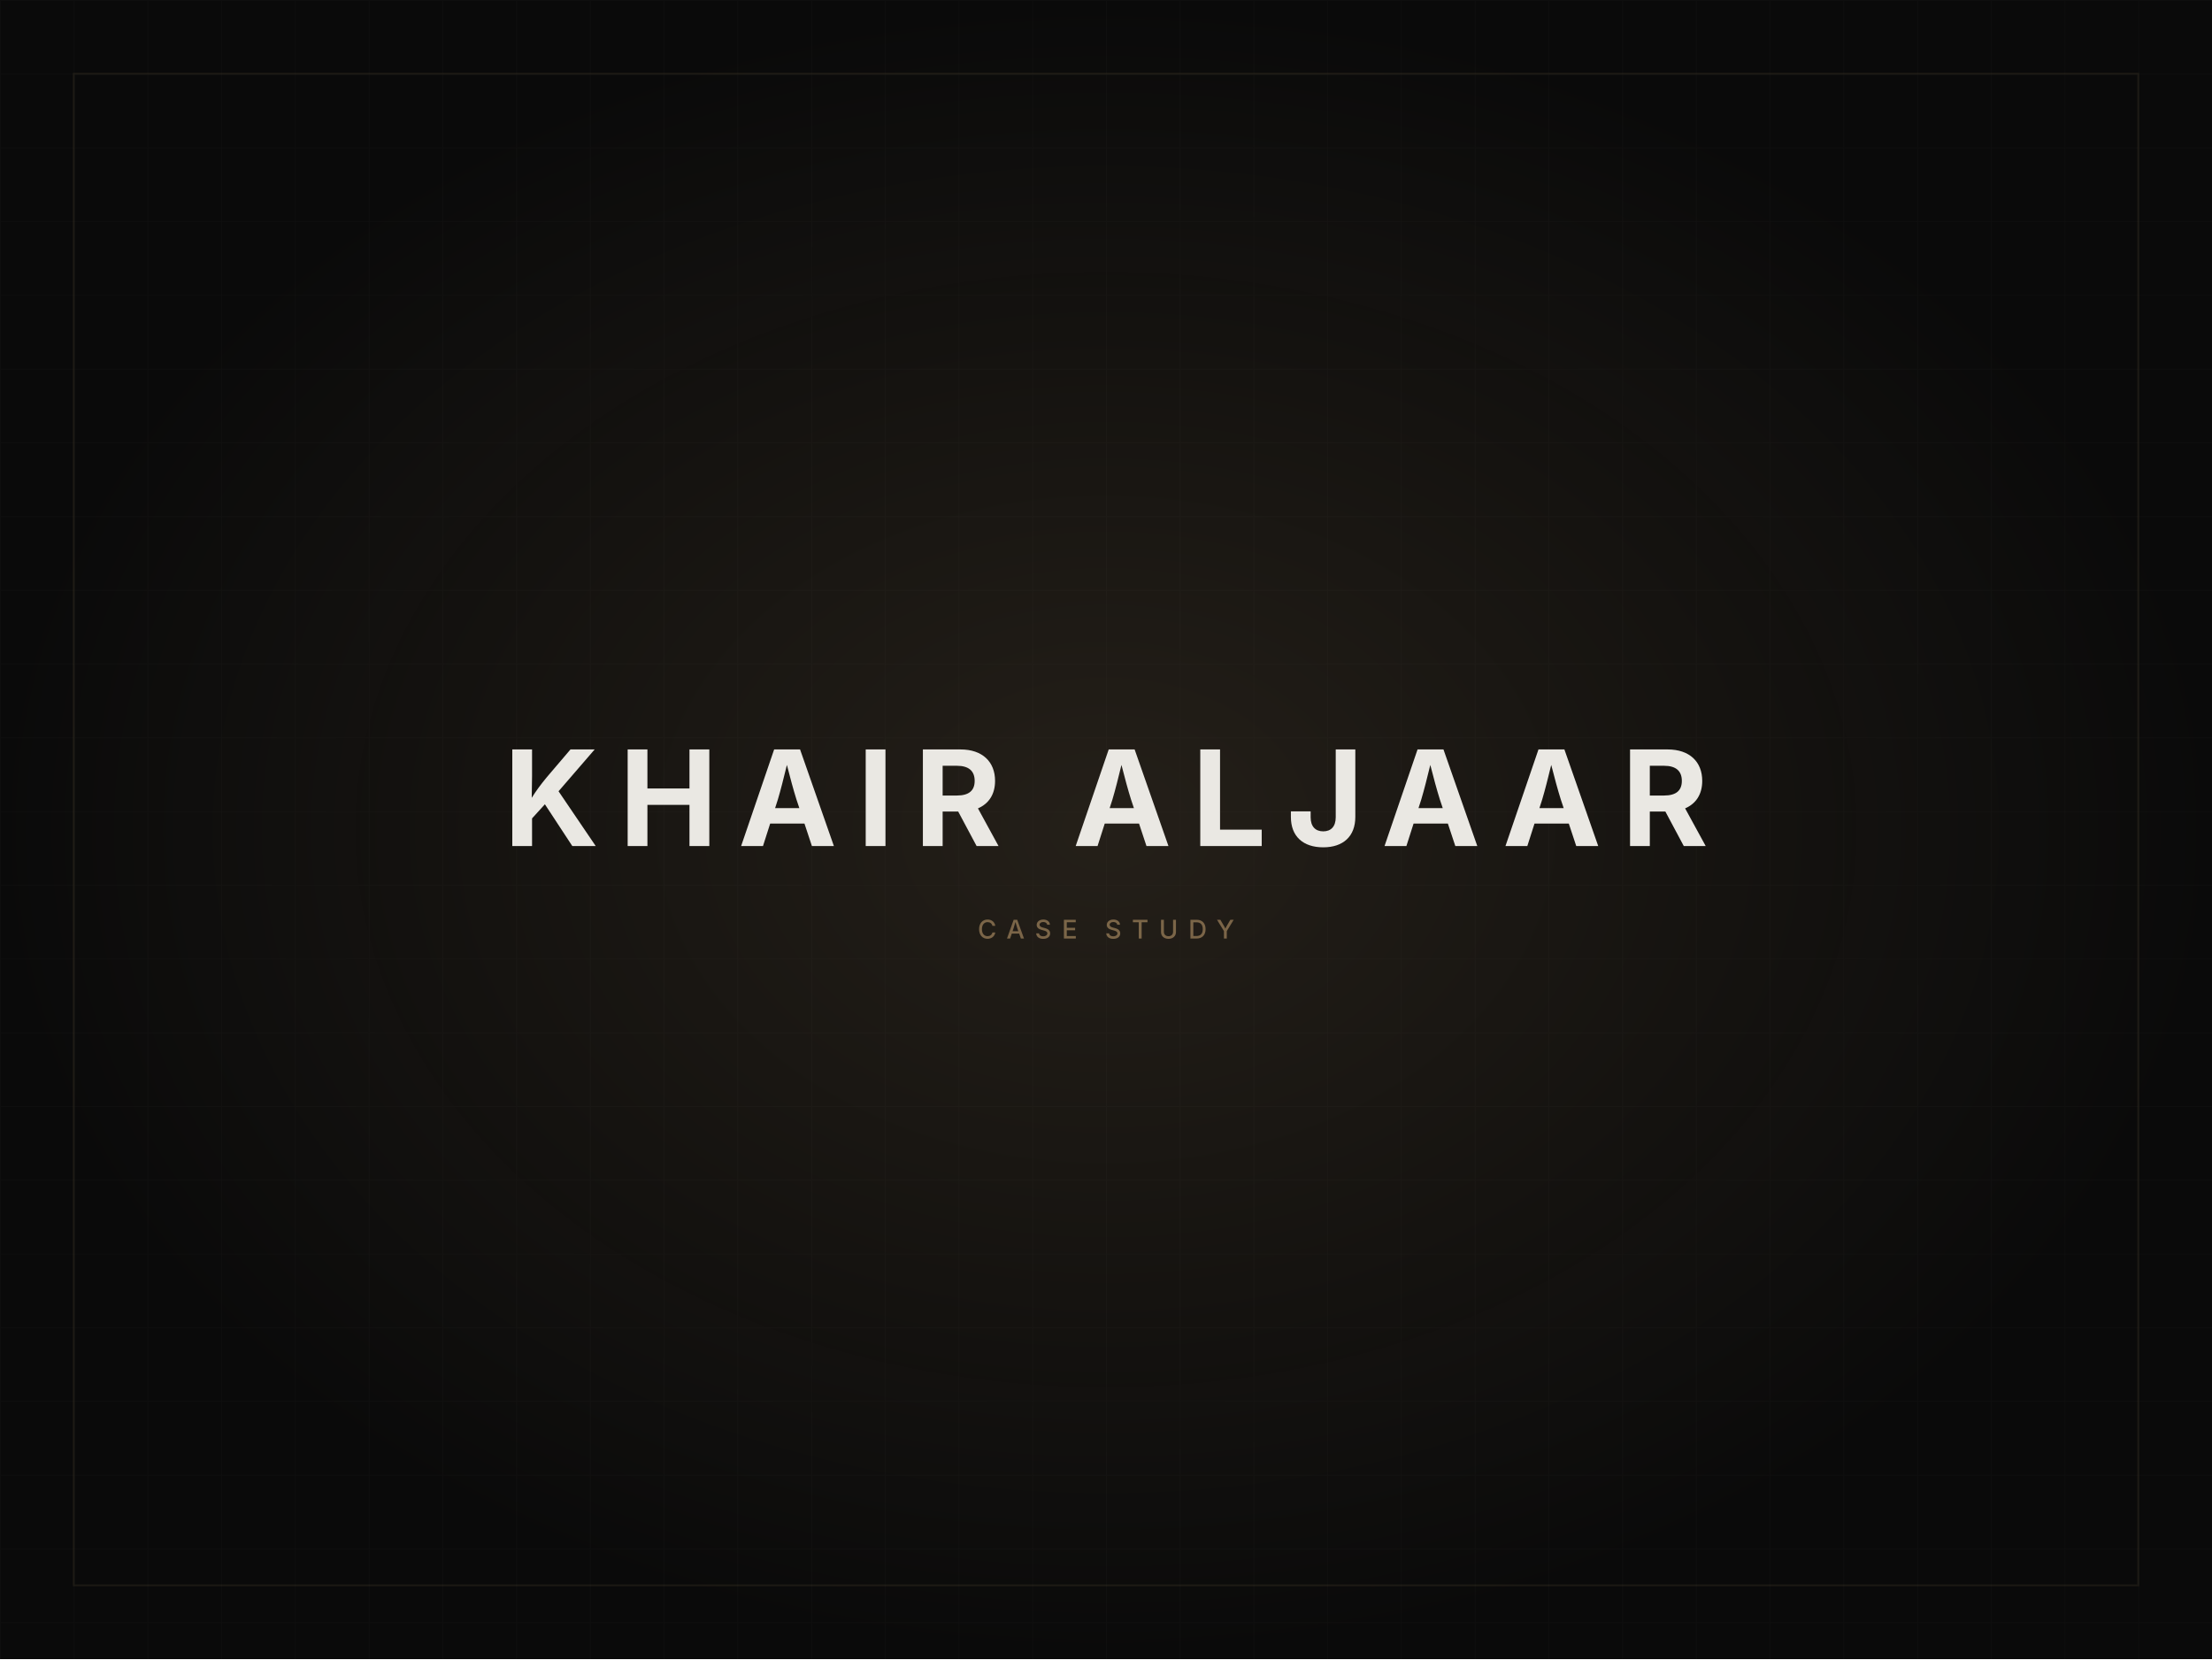
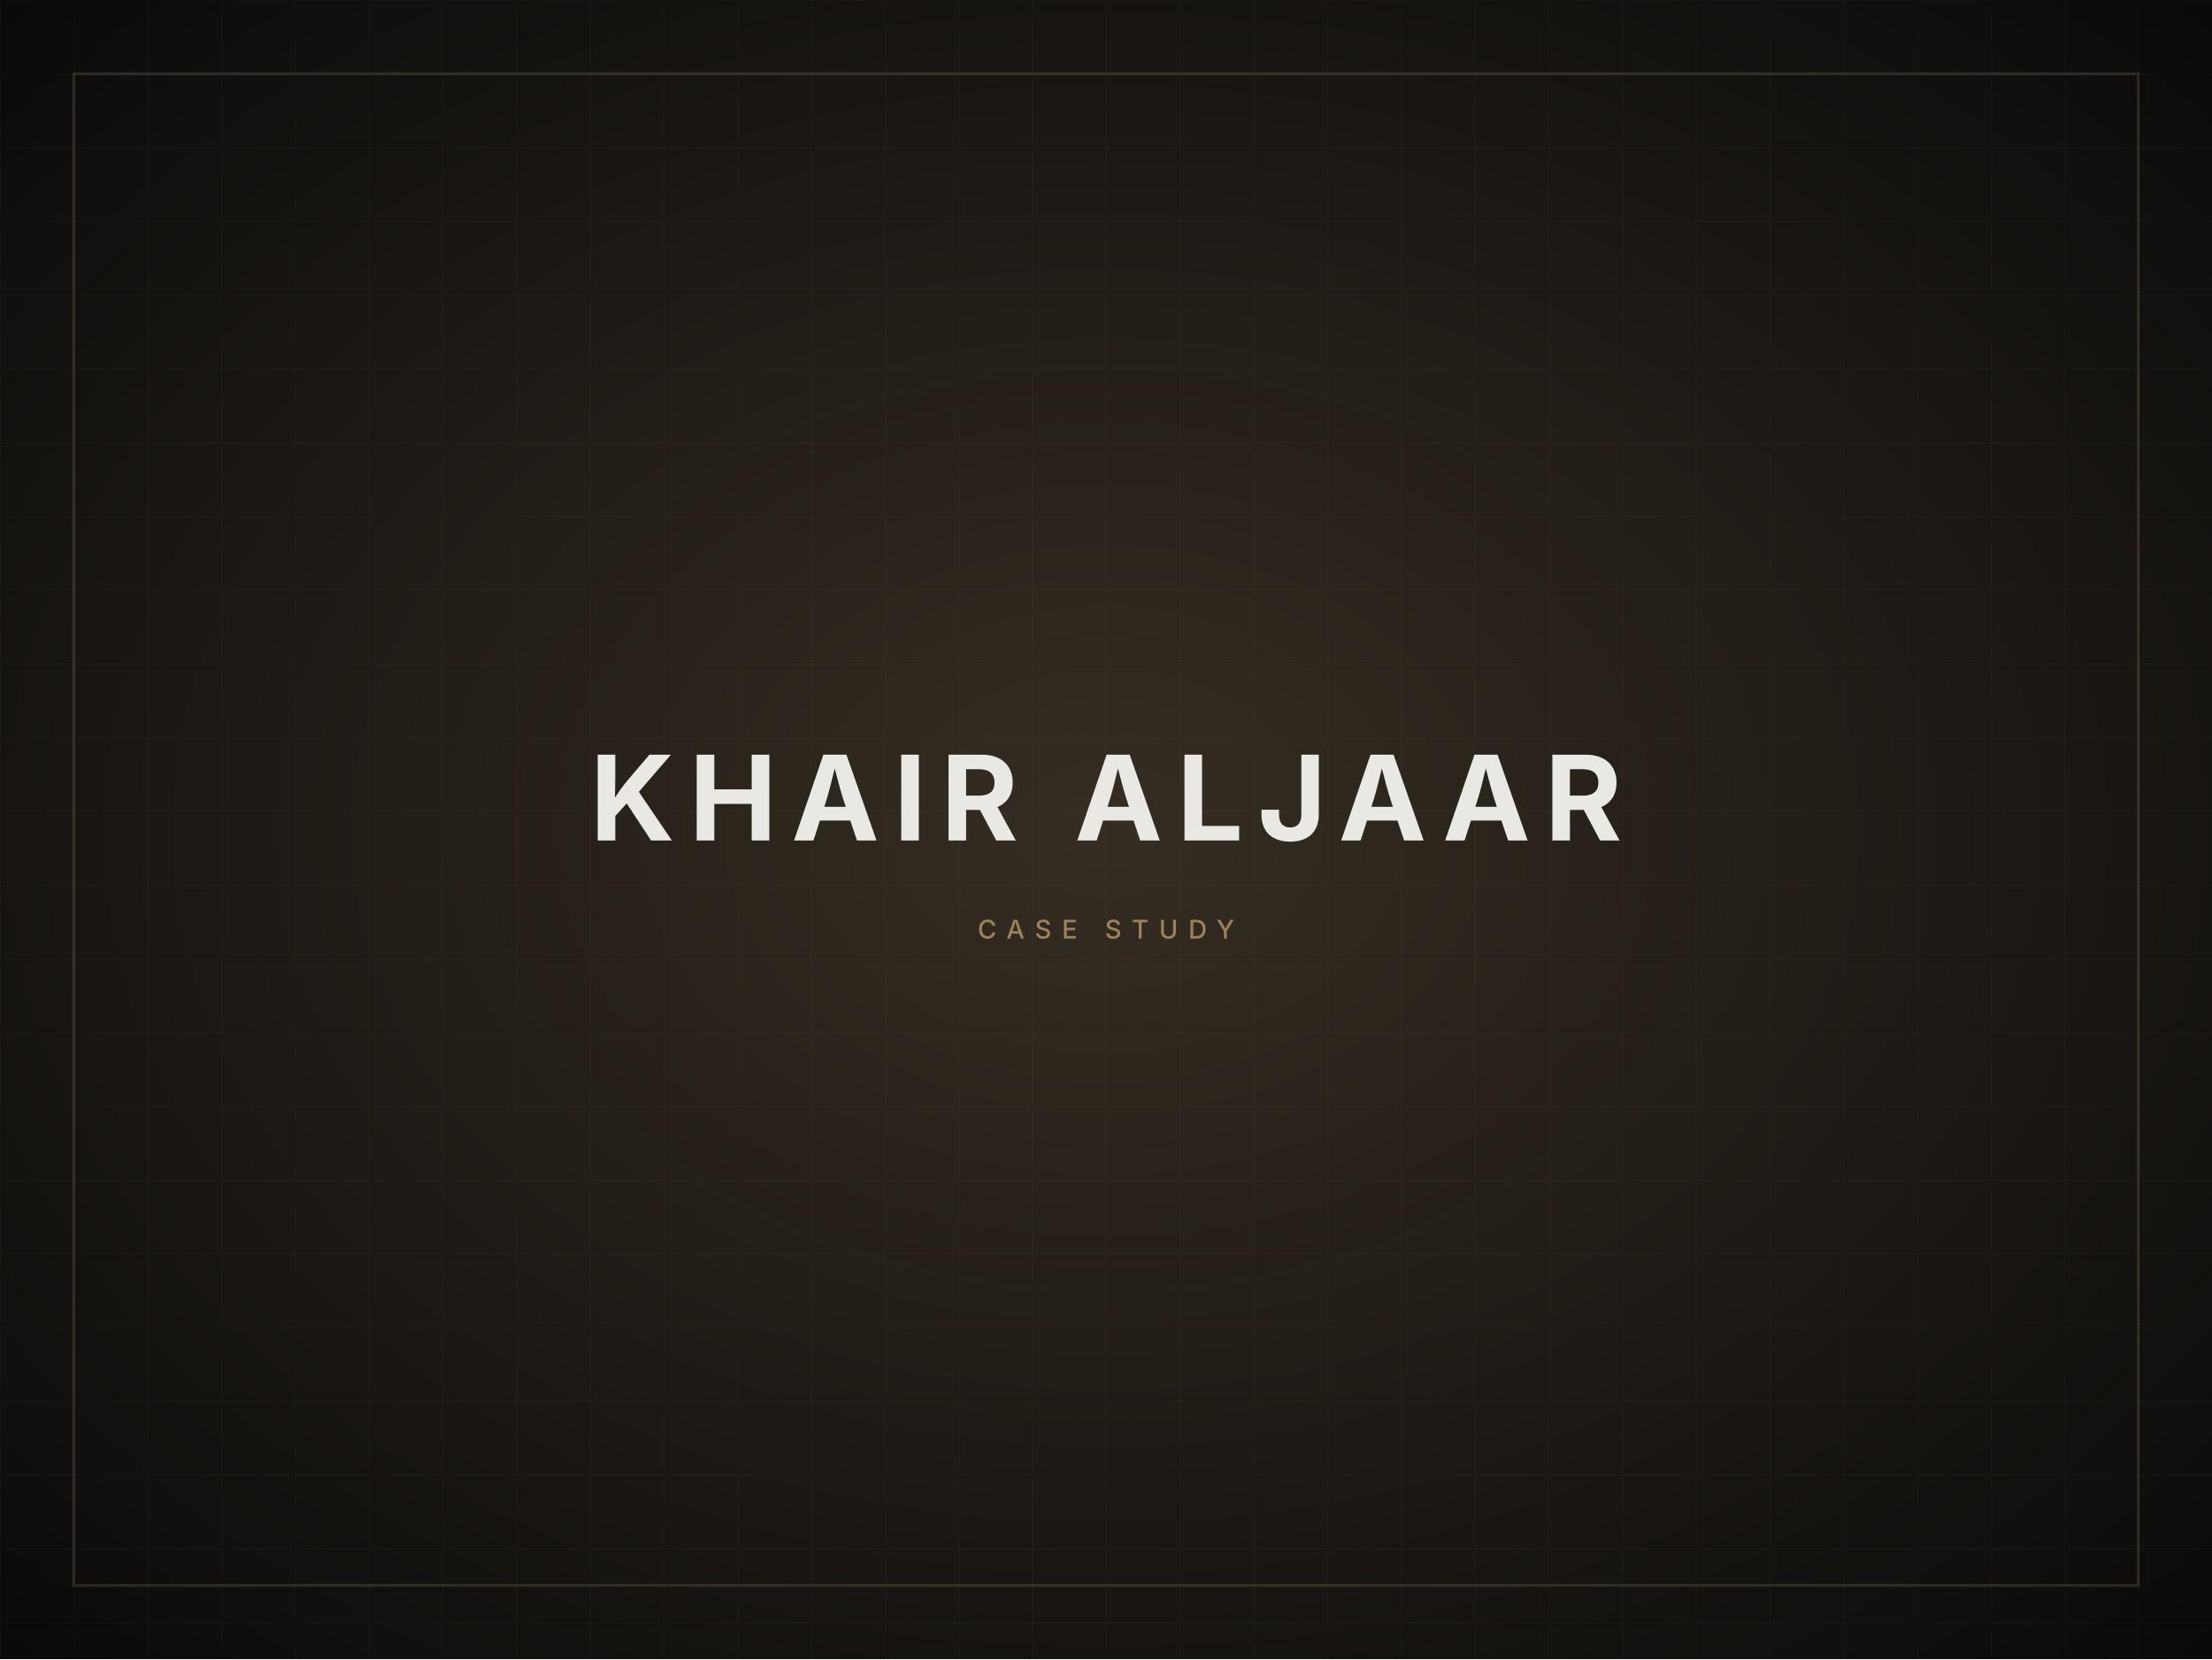
<svg xmlns="http://www.w3.org/2000/svg" width="1200" height="900" viewBox="0 0 1200 900">
  <defs>
-     <radialGradient id="goldGlow" cx="50%" cy="50%" r="50%" fx="50%" fy="50%">
-       <stop offset="0%" stop-color="rgba(184, 151, 106, 0.15)" />
+     <radialGradient id="goldGlow" cx="50%" cy="50%" r="70%" fx="50%" fy="50%">
+       <stop offset="0%" stop-color="rgba(184, 151, 106, 0.25)" />
      <stop offset="100%" stop-color="rgba(184, 151, 106, 0)" />
    </radialGradient>
    <pattern id="grid" width="40" height="40" patternUnits="userSpaceOnUse">
-       <path d="M 40 0 L 0 0 0 40" fill="none" stroke="rgba(234, 232, 227, 0.02)" stroke-width="1" />
+       <path d="M 40 0 L 0 0 0 40" fill="none" stroke="rgba(184, 151, 106, 0.04)" stroke-width="1" />
    </pattern>
  </defs>
  <rect width="100%" height="100%" fill="#0A0A0A" />
  <rect width="100%" height="100%" fill="url(#grid)" />
  <rect width="100%" height="100%" fill="url(#goldGlow)" />
-   <rect x="40" y="40" width="1120" height="820" fill="none" stroke="rgba(184, 151, 106, 0.1)" stroke-width="1" />
-   <text x="50%" y="48%" font-family="-apple-system, BlinkMacSystemFont, 'Inter', 'Segoe UI', Roboto, Helvetica, Arial, sans-serif" font-size="72" font-weight="700" fill="#EAE8E3" text-anchor="middle" dominant-baseline="middle" letter-spacing="0.15em">
+   <rect x="40" y="40" width="1120" height="820" fill="none" stroke="rgba(184, 151, 106, 0.2)" stroke-width="1.5" />
+   <text x="50%" y="48%" font-family="-apple-system, BlinkMacSystemFont, 'Inter', 'Segoe UI', Roboto, Helvetica, Arial, sans-serif" font-size="64" font-weight="700" fill="#EAE8E3" text-anchor="middle" dominant-baseline="middle" letter-spacing="0.12em">
    KHAIR ALJAAR
  </text>
-   <text x="50%" y="56%" font-family="-apple-system, BlinkMacSystemFont, 'Inter', 'Segoe UI', Roboto, sans-serif" font-size="14" font-weight="500" fill="rgba(184, 151, 106, 0.6)" text-anchor="middle" dominant-baseline="middle" letter-spacing="0.4em">
+   <text x="50%" y="56%" font-family="-apple-system, BlinkMacSystemFont, 'Inter', 'Segoe UI', Roboto, sans-serif" font-size="14" font-weight="500" fill="rgba(184, 151, 106, 0.8)" text-anchor="middle" dominant-baseline="middle" letter-spacing="0.4em">
    CASE STUDY
  </text>
</svg>
